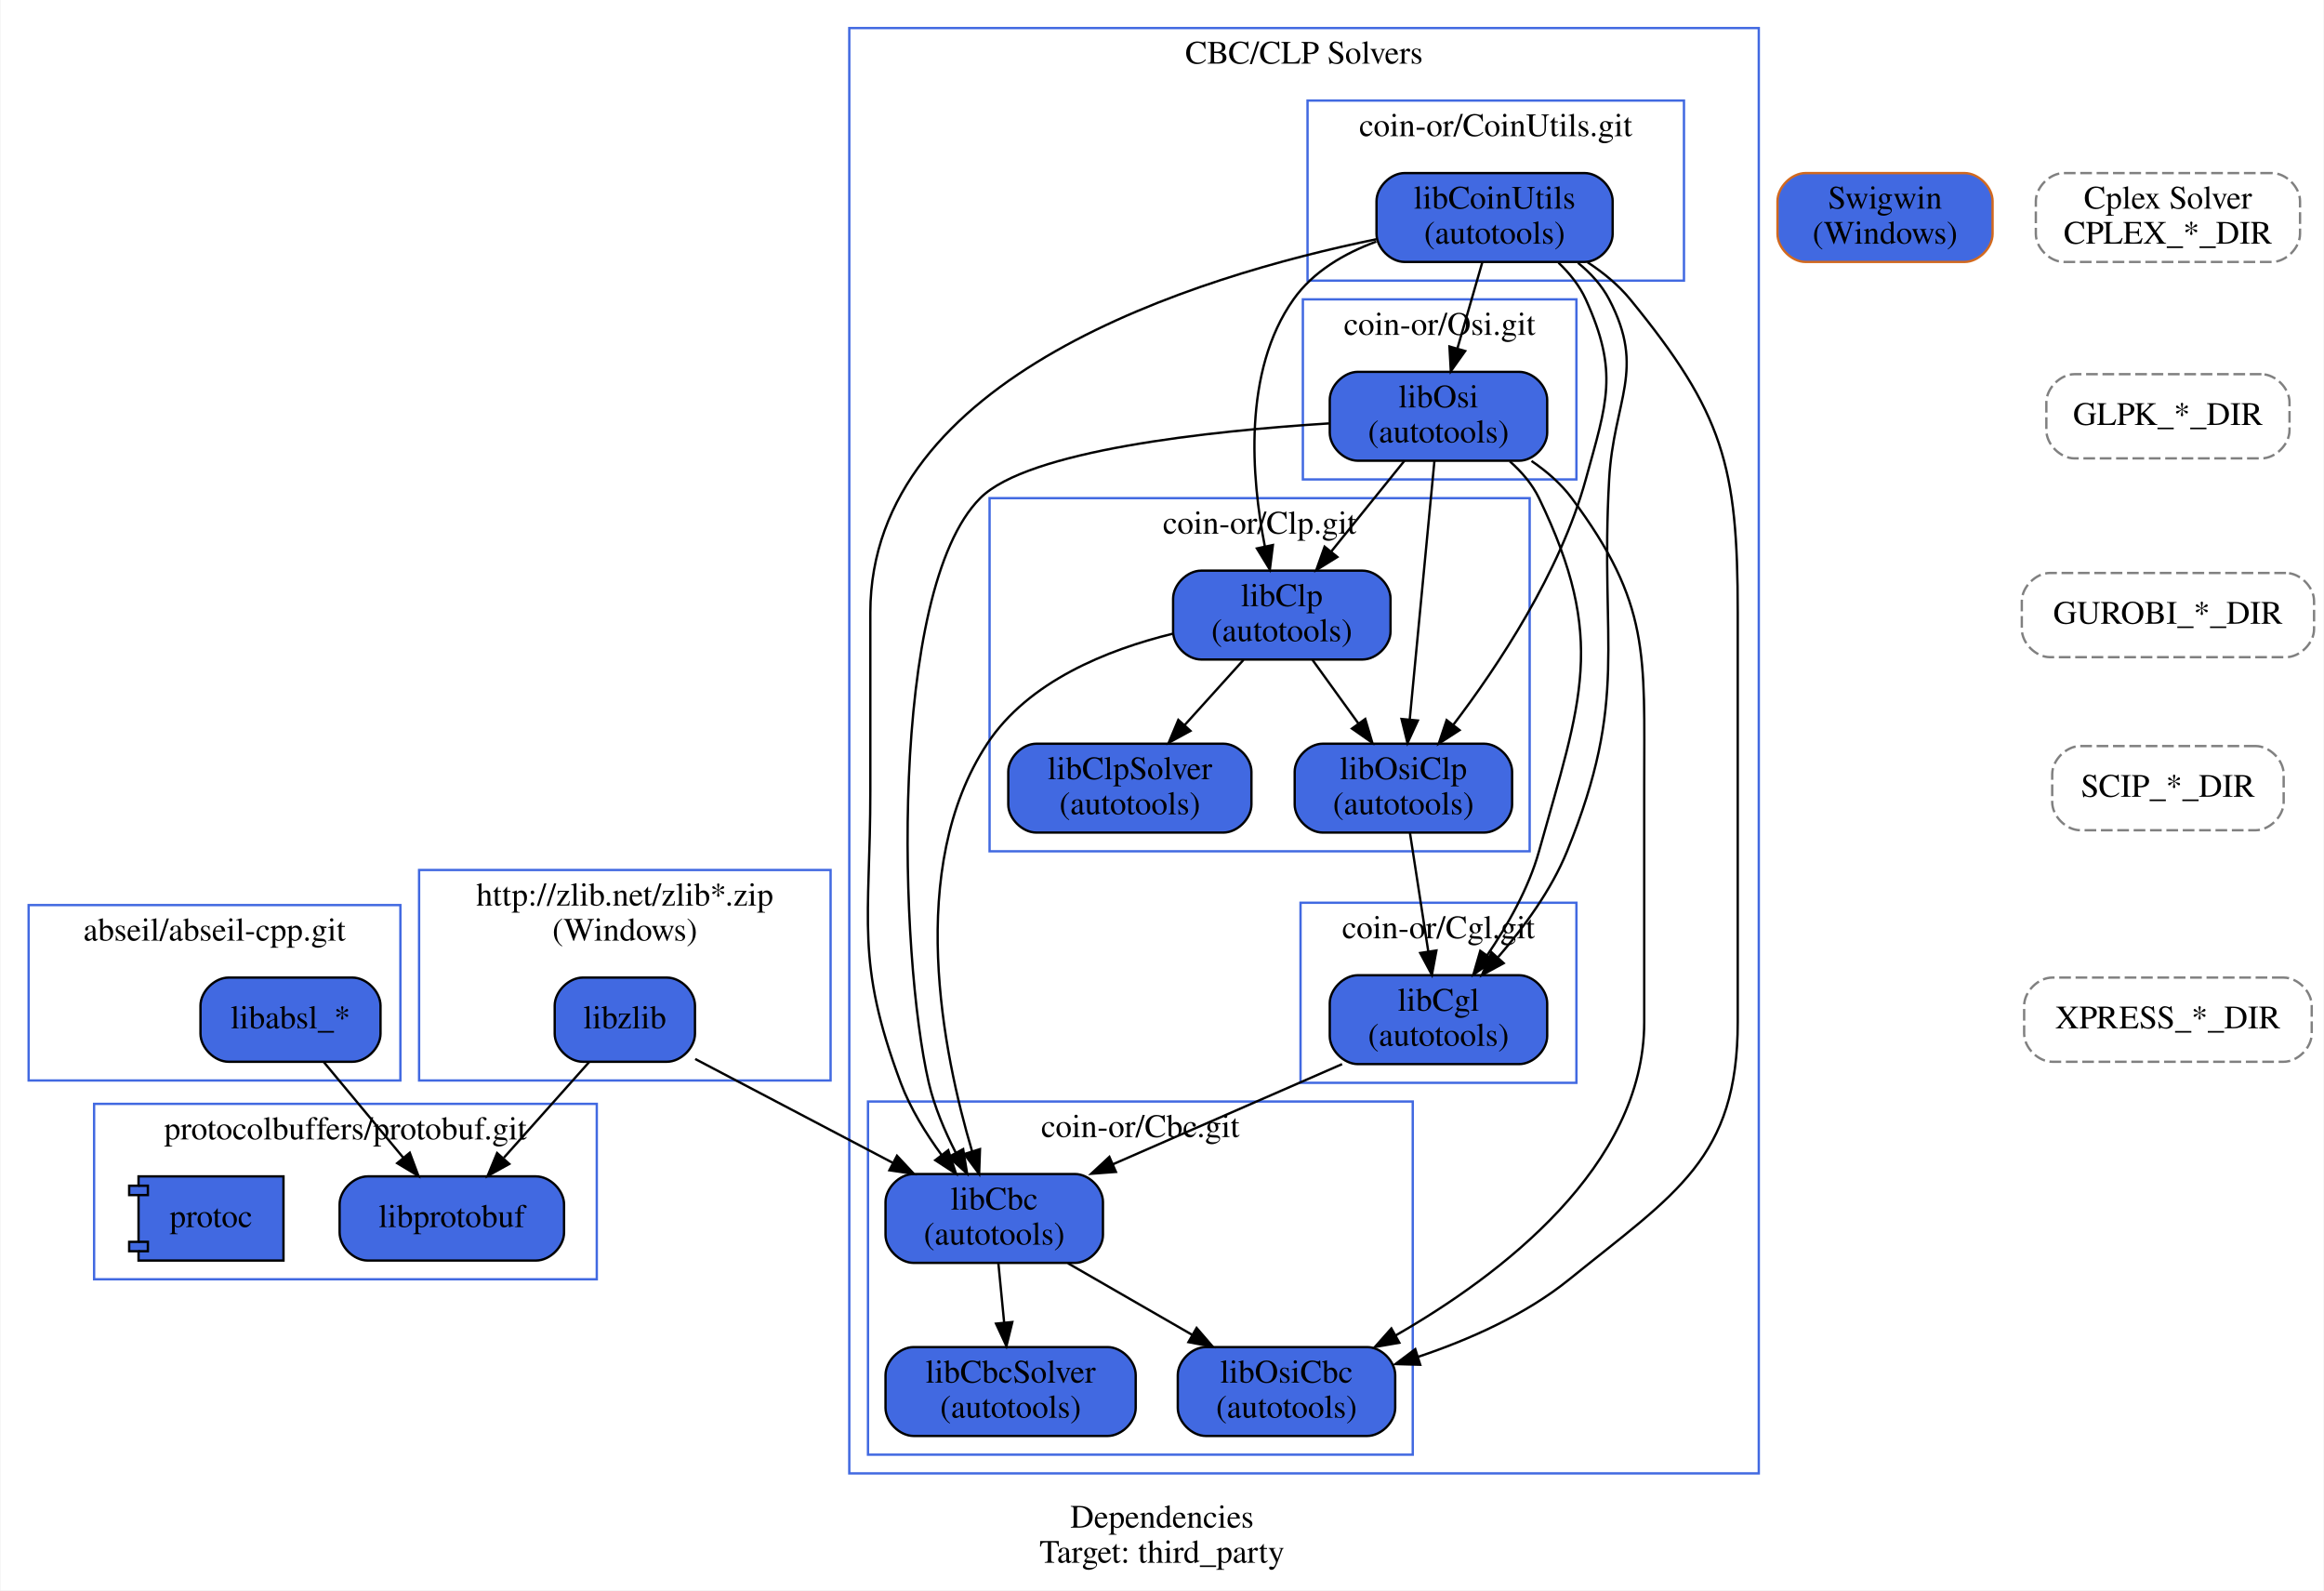
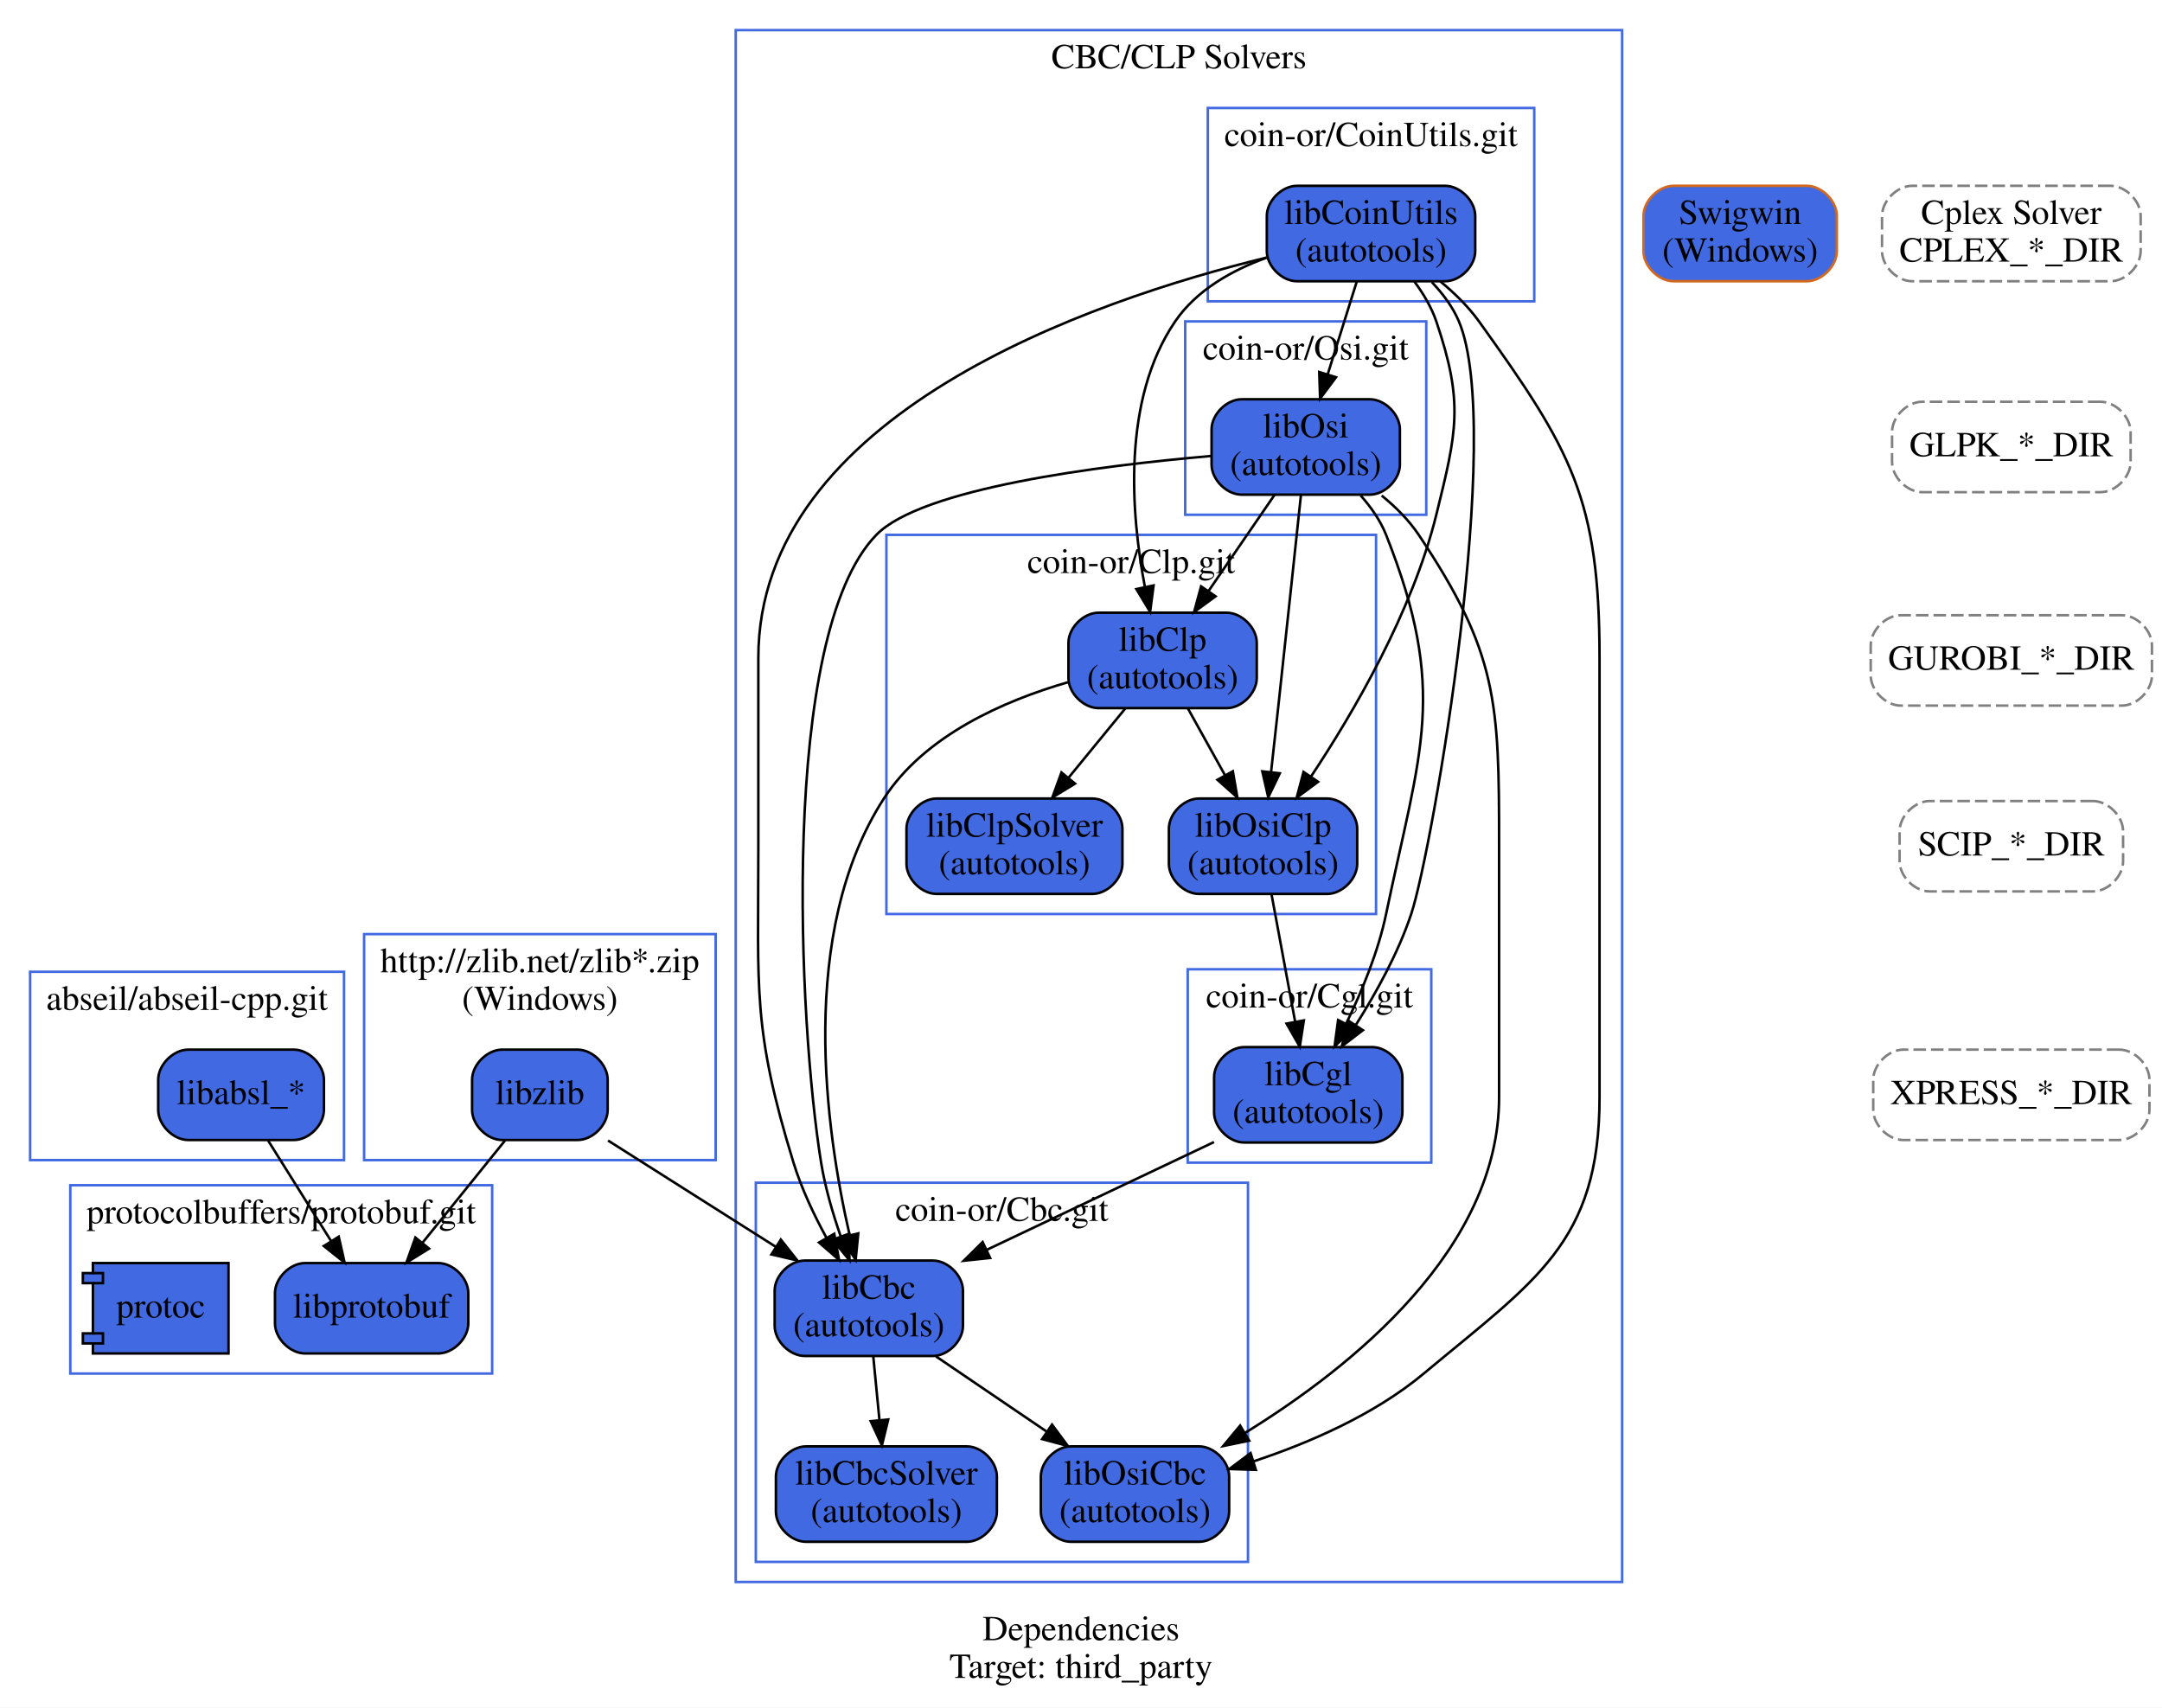
- <svg xmlns="http://www.w3.org/2000/svg" width="994pt" height="680pt" viewBox="0.00 0.00 993.50 680.00">
+ <svg xmlns="http://www.w3.org/2000/svg" width="861pt" height="680pt" viewBox="0.00 0.00 861.00 680.00">
  <g id="graph0" class="graph" transform="scale(1 1) rotate(0) translate(4 676)">
-     <polygon fill="white" stroke="transparent" points="-4,4 -4,-676 989.5,-676 989.5,4 -4,4" />
-     <text text-anchor="middle" x="492.75" y="-22.8" font-family="Times,serif" font-size="14.00">Dependencies</text>
-     <text text-anchor="middle" x="492.75" y="-7.8" font-family="Times,serif" font-size="14.00">Target: third_party</text>
+     <polygon fill="white" stroke="transparent" points="-4,4 -4,-676 857,-676 857,4 -4,4" />
+     <text text-anchor="middle" x="426.5" y="-22.8" font-family="Times,serif" font-size="14.00">Dependencies</text>
+     <text text-anchor="middle" x="426.5" y="-7.8" font-family="Times,serif" font-size="14.00">Target: third_party</text>
    <g id="clust1" class="cluster">
-       <polygon fill="none" stroke="royalblue" points="175,-214 175,-304 351,-304 351,-214 175,-214" />
-       <text text-anchor="middle" x="263" y="-288.8" font-family="Times,serif" font-size="14.00">http://zlib.net/zlib*.zip</text>
-       <text text-anchor="middle" x="263" y="-273.8" font-family="Times,serif" font-size="14.00">(Windows)</text>
+       <polygon fill="none" stroke="royalblue" points="141,-214 141,-304 281,-304 281,-214 141,-214" />
+       <text text-anchor="middle" x="211" y="-288.8" font-family="Times,serif" font-size="14.00">http://zlib.net/zlib*.zip</text>
+       <text text-anchor="middle" x="211" y="-273.8" font-family="Times,serif" font-size="14.00">(Windows)</text>
    </g>
    <g id="clust2" class="cluster">
-       <polygon fill="none" stroke="royalblue" points="8,-214 8,-289 167,-289 167,-214 8,-214" />
-       <text text-anchor="middle" x="87.5" y="-273.8" font-family="Times,serif" font-size="14.00">abseil/abseil-cpp.git</text>
+       <polygon fill="none" stroke="royalblue" points="8,-214 8,-289 133,-289 133,-214 8,-214" />
+       <text text-anchor="middle" x="70.5" y="-273.8" font-family="Times,serif" font-size="14.00">abseil/abseil-cpp.git</text>
    </g>
    <g id="clust3" class="cluster">
-       <polygon fill="none" stroke="royalblue" points="36,-129 36,-204 251,-204 251,-129 36,-129" />
-       <text text-anchor="middle" x="143.5" y="-188.8" font-family="Times,serif" font-size="14.00">protocolbuffers/protobuf.git</text>
+       <polygon fill="none" stroke="royalblue" points="24,-129 24,-204 192,-204 192,-129 24,-129" />
+       <text text-anchor="middle" x="108" y="-188.8" font-family="Times,serif" font-size="14.00">protocolbuffers/protobuf.git</text>
    </g>
    <g id="clust4" class="cluster">
-       <polygon fill="none" stroke="royalblue" points="359,-46 359,-664 748,-664 748,-46 359,-46" />
-       <text text-anchor="middle" x="553.5" y="-648.8" font-family="Times,serif" font-size="14.00">CBC/CLP Solvers</text>
+       <polygon fill="none" stroke="royalblue" points="289,-46 289,-664 642,-664 642,-46 289,-46" />
+       <text text-anchor="middle" x="465.5" y="-648.8" font-family="Times,serif" font-size="14.00">CBC/CLP Solvers</text>
    </g>
    <g id="clust5" class="cluster">
-       <polygon fill="none" stroke="royalblue" points="555,-556 555,-633 716,-633 716,-556 555,-556" />
-       <text text-anchor="middle" x="635.5" y="-617.8" font-family="Times,serif" font-size="14.00">coin-or/CoinUtils.git</text>
+       <polygon fill="none" stroke="royalblue" points="477,-556 477,-633 607,-633 607,-556 477,-556" />
+       <text text-anchor="middle" x="542" y="-617.8" font-family="Times,serif" font-size="14.00">coin-or/CoinUtils.git</text>
    </g>
    <g id="clust6" class="cluster">
-       <polygon fill="none" stroke="royalblue" points="553,-471 553,-548 670,-548 670,-471 553,-471" />
-       <text text-anchor="middle" x="611.5" y="-532.8" font-family="Times,serif" font-size="14.00">coin-or/Osi.git</text>
+       <polygon fill="none" stroke="royalblue" points="468,-471 468,-548 564,-548 564,-471 468,-471" />
+       <text text-anchor="middle" x="516" y="-532.8" font-family="Times,serif" font-size="14.00">coin-or/Osi.git</text>
    </g>
    <g id="clust7" class="cluster">
-       <polygon fill="none" stroke="royalblue" points="419,-312 419,-463 650,-463 650,-312 419,-312" />
-       <text text-anchor="middle" x="534.5" y="-447.8" font-family="Times,serif" font-size="14.00">coin-or/Clp.git</text>
+       <polygon fill="none" stroke="royalblue" points="349,-312 349,-463 544,-463 544,-312 349,-312" />
+       <text text-anchor="middle" x="446.5" y="-447.8" font-family="Times,serif" font-size="14.00">coin-or/Clp.git</text>
    </g>
    <g id="clust8" class="cluster">
-       <polygon fill="none" stroke="royalblue" points="552,-213 552,-290 670,-290 670,-213 552,-213" />
-       <text text-anchor="middle" x="611" y="-274.8" font-family="Times,serif" font-size="14.00">coin-or/Cgl.git</text>
+       <polygon fill="none" stroke="royalblue" points="469,-213 469,-290 566,-290 566,-213 469,-213" />
+       <text text-anchor="middle" x="517.5" y="-274.8" font-family="Times,serif" font-size="14.00">coin-or/Cgl.git</text>
    </g>
    <g id="clust9" class="cluster">
-       <polygon fill="none" stroke="royalblue" points="367,-54 367,-205 600,-205 600,-54 367,-54" />
-       <text text-anchor="middle" x="483.5" y="-189.8" font-family="Times,serif" font-size="14.00">coin-or/Cbc.git</text>
+       <polygon fill="none" stroke="royalblue" points="297,-54 297,-205 493,-205 493,-54 297,-54" />
+       <text text-anchor="middle" x="395" y="-189.8" font-family="Times,serif" font-size="14.00">coin-or/Cbc.git</text>
    </g>
    <g id="node1" class="node">
-       <path fill="royalblue" stroke="black" d="M281,-258C281,-258 245,-258 245,-258 239,-258 233,-252 233,-246 233,-246 233,-234 233,-234 233,-228 239,-222 245,-222 245,-222 281,-222 281,-222 287,-222 293,-228 293,-234 293,-234 293,-246 293,-246 293,-252 287,-258 281,-258" />
-       <text text-anchor="middle" x="263" y="-236.3" font-family="Times,serif" font-size="14.00">libzlib</text>
+       <path fill="royalblue" stroke="black" d="M226,-258C226,-258 196,-258 196,-258 190,-258 184,-252 184,-246 184,-246 184,-234 184,-234 184,-228 190,-222 196,-222 196,-222 226,-222 226,-222 232,-222 238,-228 238,-234 238,-234 238,-246 238,-246 238,-252 232,-258 226,-258" />
+       <text text-anchor="middle" x="211" y="-236.3" font-family="Times,serif" font-size="14.00">libzlib</text>
    </g>
    <g id="node3" class="node">
-       <path fill="royalblue" stroke="black" d="M225,-173C225,-173 153,-173 153,-173 147,-173 141,-167 141,-161 141,-161 141,-149 141,-149 141,-143 147,-137 153,-137 153,-137 225,-137 225,-137 231,-137 237,-143 237,-149 237,-149 237,-161 237,-161 237,-167 231,-173 225,-173" />
-       <text text-anchor="middle" x="189" y="-151.3" font-family="Times,serif" font-size="14.00">libprotobuf</text>
+       <path fill="royalblue" stroke="black" d="M170.5,-173C170.5,-173 117.5,-173 117.5,-173 111.5,-173 105.5,-167 105.5,-161 105.5,-161 105.5,-149 105.5,-149 105.5,-143 111.5,-137 117.5,-137 117.5,-137 170.5,-137 170.5,-137 176.5,-137 182.5,-143 182.5,-149 182.5,-149 182.5,-161 182.5,-161 182.5,-167 176.5,-173 170.5,-173" />
+       <text text-anchor="middle" x="144" y="-151.3" font-family="Times,serif" font-size="14.00">libprotobuf</text>
    </g>
    <g id="edge19" class="edge">
-       <path fill="none" stroke="black" d="M247.67,-221.8C237.15,-210.01 223.03,-194.16 211.27,-180.98" />
-       <polygon fill="black" stroke="black" points="213.58,-178.31 204.31,-173.18 208.36,-182.97 213.58,-178.31" />
+       <path fill="none" stroke="black" d="M197.12,-221.8C187.6,-210.01 174.81,-194.16 164.17,-180.98" />
+       <polygon fill="black" stroke="black" points="166.87,-178.76 157.86,-173.18 161.42,-183.16 166.87,-178.76" />
    </g>
    <g id="node11" class="node">
-       <path fill="royalblue" stroke="black" d="M455.5,-174C455.5,-174 386.5,-174 386.5,-174 380.5,-174 374.5,-168 374.5,-162 374.5,-162 374.5,-148 374.5,-148 374.5,-142 380.5,-136 386.5,-136 386.5,-136 455.5,-136 455.5,-136 461.5,-136 467.5,-142 467.5,-148 467.5,-148 467.5,-162 467.5,-162 467.5,-168 461.5,-174 455.5,-174" />
-       <text text-anchor="middle" x="421" y="-158.8" font-family="Times,serif" font-size="14.00">libCbc</text>
-       <text text-anchor="middle" x="421" y="-143.8" font-family="Times,serif" font-size="14.00">(autotools)</text>
+       <path fill="royalblue" stroke="black" d="M367.5,-174C367.5,-174 316.5,-174 316.5,-174 310.5,-174 304.5,-168 304.5,-162 304.5,-162 304.5,-148 304.5,-148 304.5,-142 310.5,-136 316.5,-136 316.5,-136 367.5,-136 367.5,-136 373.5,-136 379.5,-142 379.5,-148 379.5,-148 379.5,-162 379.5,-162 379.5,-168 373.5,-174 367.5,-174" />
+       <text text-anchor="middle" x="342" y="-158.8" font-family="Times,serif" font-size="14.00">libCbc</text>
+       <text text-anchor="middle" x="342" y="-143.8" font-family="Times,serif" font-size="14.00">(autotools)</text>
    </g>
    <g id="edge20" class="edge">
-       <path fill="none" stroke="black" d="M293.09,-223.19C316.96,-210.65 350.65,-192.96 377.46,-178.87" />
-       <polygon fill="black" stroke="black" points="379.4,-181.81 386.63,-174.06 376.15,-175.61 379.4,-181.81" />
+       <path fill="none" stroke="black" d="M238.14,-221.8C257.51,-209.53 283.78,-192.89 305.05,-179.41" />
+       <polygon fill="black" stroke="black" points="306.96,-182.35 313.53,-174.04 303.21,-176.43 306.96,-182.35" />
    </g>
    <g id="node2" class="node">
-       <path fill="royalblue" stroke="black" d="M146.5,-258C146.5,-258 93.5,-258 93.5,-258 87.5,-258 81.5,-252 81.5,-246 81.5,-246 81.5,-234 81.5,-234 81.5,-228 87.5,-222 93.5,-222 93.5,-222 146.5,-222 146.5,-222 152.5,-222 158.5,-228 158.5,-234 158.5,-234 158.5,-246 158.5,-246 158.5,-252 152.5,-258 146.5,-258" />
-       <text text-anchor="middle" x="120" y="-236.3" font-family="Times,serif" font-size="14.00">libabsl_*</text>
+       <path fill="royalblue" stroke="black" d="M113,-258C113,-258 71,-258 71,-258 65,-258 59,-252 59,-246 59,-246 59,-234 59,-234 59,-228 65,-222 71,-222 71,-222 113,-222 113,-222 119,-222 125,-228 125,-234 125,-234 125,-246 125,-246 125,-252 119,-258 113,-258" />
+       <text text-anchor="middle" x="92" y="-236.3" font-family="Times,serif" font-size="14.00">libabsl_*</text>
    </g>
    <g id="edge21" class="edge">
-       <path fill="none" stroke="black" d="M134.3,-221.8C144.1,-210.01 157.27,-194.16 168.23,-180.98" />
-       <polygon fill="black" stroke="black" points="171.02,-183.1 174.72,-173.18 165.64,-178.63 171.02,-183.1" />
+       <path fill="none" stroke="black" d="M102.77,-221.8C110.03,-210.23 119.72,-194.76 127.88,-181.73" />
+       <polygon fill="black" stroke="black" points="130.9,-183.51 133.24,-173.18 124.96,-179.79 130.9,-183.51" />
    </g>
    <g id="node4" class="node">
-       <polygon fill="royalblue" stroke="black" points="117,-173 55,-173 55,-169 51,-169 51,-165 55,-165 55,-145 51,-145 51,-141 55,-141 55,-137 117,-137 117,-173" />
-       <polyline fill="none" stroke="black" points="55,-169 59,-169 59,-165 55,-165 " />
-       <polyline fill="none" stroke="black" points="55,-145 59,-145 59,-141 55,-141 " />
-       <text text-anchor="middle" x="86" y="-151.3" font-family="Times,serif" font-size="14.00">protoc</text>
+       <polygon fill="royalblue" stroke="black" points="87,-173 33,-173 33,-169 29,-169 29,-165 33,-165 33,-145 29,-145 29,-141 33,-141 33,-137 87,-137 87,-173" />
+       <polyline fill="none" stroke="black" points="33,-169 37,-169 37,-165 33,-165 " />
+       <polyline fill="none" stroke="black" points="33,-145 37,-145 37,-141 33,-141 " />
+       <text text-anchor="middle" x="60" y="-151.3" font-family="Times,serif" font-size="14.00">protoc</text>
    </g>
    <g id="node5" class="node">
-       <path fill="royalblue" stroke="black" d="M673.5,-602C673.5,-602 596.5,-602 596.5,-602 590.5,-602 584.5,-596 584.5,-590 584.5,-590 584.5,-576 584.5,-576 584.5,-570 590.5,-564 596.5,-564 596.5,-564 673.5,-564 673.5,-564 679.5,-564 685.5,-570 685.5,-576 685.5,-576 685.5,-590 685.5,-590 685.5,-596 679.5,-602 673.5,-602" />
-       <text text-anchor="middle" x="635" y="-586.8" font-family="Times,serif" font-size="14.00">libCoinUtils</text>
-       <text text-anchor="middle" x="635" y="-571.8" font-family="Times,serif" font-size="14.00">(autotools)</text>
+       <path fill="royalblue" stroke="black" d="M571.5,-602C571.5,-602 512.5,-602 512.5,-602 506.5,-602 500.5,-596 500.5,-590 500.5,-590 500.5,-576 500.5,-576 500.5,-570 506.5,-564 512.5,-564 512.5,-564 571.5,-564 571.5,-564 577.5,-564 583.5,-570 583.5,-576 583.5,-576 583.5,-590 583.5,-590 583.5,-596 577.5,-602 571.5,-602" />
+       <text text-anchor="middle" x="542" y="-586.8" font-family="Times,serif" font-size="14.00">libCoinUtils</text>
+       <text text-anchor="middle" x="542" y="-571.8" font-family="Times,serif" font-size="14.00">(autotools)</text>
    </g>
    <g id="node6" class="node">
-       <path fill="royalblue" stroke="black" d="M645.5,-517C645.5,-517 576.5,-517 576.5,-517 570.5,-517 564.5,-511 564.5,-505 564.5,-505 564.5,-491 564.5,-491 564.5,-485 570.5,-479 576.5,-479 576.5,-479 645.5,-479 645.5,-479 651.5,-479 657.5,-485 657.5,-491 657.5,-491 657.5,-505 657.5,-505 657.5,-511 651.5,-517 645.5,-517" />
-       <text text-anchor="middle" x="611" y="-501.8" font-family="Times,serif" font-size="14.00">libOsi</text>
-       <text text-anchor="middle" x="611" y="-486.8" font-family="Times,serif" font-size="14.00">(autotools)</text>
+       <path fill="royalblue" stroke="black" d="M541.5,-517C541.5,-517 490.5,-517 490.5,-517 484.5,-517 478.5,-511 478.5,-505 478.5,-505 478.5,-491 478.5,-491 478.5,-485 484.5,-479 490.5,-479 490.5,-479 541.5,-479 541.5,-479 547.5,-479 553.5,-485 553.5,-491 553.5,-491 553.5,-505 553.5,-505 553.5,-511 547.5,-517 541.5,-517" />
+       <text text-anchor="middle" x="516" y="-501.8" font-family="Times,serif" font-size="14.00">libOsi</text>
+       <text text-anchor="middle" x="516" y="-486.8" font-family="Times,serif" font-size="14.00">(autotools)</text>
    </g>
    <g id="edge1" class="edge">
-       <path fill="none" stroke="black" d="M629.79,-563.99C626.67,-553.19 622.63,-539.22 619.1,-527" />
-       <polygon fill="black" stroke="black" points="622.42,-525.9 616.28,-517.26 615.7,-527.84 622.42,-525.9" />
+       <path fill="none" stroke="black" d="M536.36,-563.99C532.97,-553.19 528.6,-539.22 524.77,-527" />
+       <polygon fill="black" stroke="black" points="528.05,-525.76 521.72,-517.26 521.37,-527.85 528.05,-525.76" />
    </g>
    <g id="node7" class="node">
-       <path fill="royalblue" stroke="black" d="M578.5,-432C578.5,-432 509.5,-432 509.5,-432 503.5,-432 497.5,-426 497.5,-420 497.5,-420 497.5,-406 497.5,-406 497.5,-400 503.5,-394 509.5,-394 509.5,-394 578.5,-394 578.5,-394 584.5,-394 590.5,-400 590.5,-406 590.5,-406 590.5,-420 590.5,-420 590.5,-426 584.5,-432 578.5,-432" />
-       <text text-anchor="middle" x="544" y="-416.8" font-family="Times,serif" font-size="14.00">libClp</text>
-       <text text-anchor="middle" x="544" y="-401.8" font-family="Times,serif" font-size="14.00">(autotools)</text>
+       <path fill="royalblue" stroke="black" d="M484.5,-432C484.5,-432 433.5,-432 433.5,-432 427.5,-432 421.5,-426 421.5,-420 421.5,-420 421.5,-406 421.5,-406 421.5,-400 427.5,-394 433.5,-394 433.5,-394 484.5,-394 484.5,-394 490.5,-394 496.5,-400 496.5,-406 496.5,-406 496.5,-420 496.5,-420 496.5,-426 490.5,-432 484.5,-432" />
+       <text text-anchor="middle" x="459" y="-416.8" font-family="Times,serif" font-size="14.00">libClp</text>
+       <text text-anchor="middle" x="459" y="-401.8" font-family="Times,serif" font-size="14.00">(autotools)</text>
    </g>
    <g id="edge2" class="edge">
-       <path fill="none" stroke="black" d="M584.39,-572.7C570.75,-567.67 557.44,-559.93 549,-548 527.2,-517.2 531,-471.68 536.73,-442.43" />
-       <polygon fill="black" stroke="black" points="540.19,-442.96 538.88,-432.45 533.35,-441.49 540.19,-442.96" />
+       <path fill="none" stroke="black" d="M500.5,-573.41C486.6,-568.37 472.49,-560.45 464,-548 442.74,-516.82 446.4,-471.41 451.94,-442.28" />
+       <polygon fill="black" stroke="black" points="455.4,-442.85 454.03,-432.34 448.55,-441.41 455.4,-442.85" />
    </g>
    <g id="node8" class="node">
-       <path fill="royalblue" stroke="black" d="M630.5,-358C630.5,-358 561.5,-358 561.5,-358 555.5,-358 549.5,-352 549.5,-346 549.5,-346 549.5,-332 549.5,-332 549.5,-326 555.5,-320 561.5,-320 561.5,-320 630.5,-320 630.5,-320 636.5,-320 642.5,-326 642.5,-332 642.5,-332 642.5,-346 642.5,-346 642.5,-352 636.5,-358 630.5,-358" />
-       <text text-anchor="middle" x="596" y="-342.8" font-family="Times,serif" font-size="14.00">libOsiClp</text>
-       <text text-anchor="middle" x="596" y="-327.8" font-family="Times,serif" font-size="14.00">(autotools)</text>
+       <path fill="royalblue" stroke="black" d="M524.5,-358C524.5,-358 473.5,-358 473.5,-358 467.5,-358 461.5,-352 461.5,-346 461.5,-346 461.5,-332 461.5,-332 461.5,-326 467.5,-320 473.5,-320 473.5,-320 524.5,-320 524.5,-320 530.5,-320 536.5,-326 536.5,-332 536.5,-332 536.5,-346 536.5,-346 536.5,-352 530.5,-358 524.5,-358" />
+       <text text-anchor="middle" x="499" y="-342.8" font-family="Times,serif" font-size="14.00">libOsiClp</text>
+       <text text-anchor="middle" x="499" y="-327.8" font-family="Times,serif" font-size="14.00">(autotools)</text>
    </g>
    <g id="edge4" class="edge">
-       <path fill="none" stroke="black" d="M662.33,-563.68C667.07,-559.15 671.32,-553.89 674,-548 688.17,-516.85 683.08,-504 674,-471 663.02,-431.1 636.37,-391.08 617.27,-365.97" />
-       <polygon fill="black" stroke="black" points="620.02,-363.8 611.12,-358.04 614.49,-368.09 620.02,-363.8" />
+       <path fill="none" stroke="black" d="M559.27,-563.87C562.84,-559.06 566.09,-553.63 568,-548 578.97,-515.58 576.21,-504.22 568,-471 558.4,-432.16 534.96,-392.12 518.07,-366.7" />
+       <polygon fill="black" stroke="black" points="520.91,-364.66 512.4,-358.35 515.12,-368.59 520.91,-364.66" />
    </g>
    <g id="node10" class="node">
-       <path fill="royalblue" stroke="black" d="M645.5,-259C645.5,-259 576.5,-259 576.5,-259 570.5,-259 564.5,-253 564.5,-247 564.5,-247 564.5,-233 564.5,-233 564.5,-227 570.5,-221 576.5,-221 576.5,-221 645.5,-221 645.5,-221 651.5,-221 657.5,-227 657.5,-233 657.5,-233 657.5,-247 657.5,-247 657.5,-253 651.5,-259 645.5,-259" />
-       <text text-anchor="middle" x="611" y="-243.8" font-family="Times,serif" font-size="14.00">libCgl</text>
-       <text text-anchor="middle" x="611" y="-228.8" font-family="Times,serif" font-size="14.00">(autotools)</text>
+       <path fill="royalblue" stroke="black" d="M542.5,-259C542.5,-259 491.5,-259 491.5,-259 485.5,-259 479.5,-253 479.5,-247 479.5,-247 479.5,-233 479.5,-233 479.5,-227 485.5,-221 491.5,-221 491.5,-221 542.5,-221 542.5,-221 548.5,-221 554.5,-227 554.5,-233 554.5,-233 554.5,-247 554.5,-247 554.5,-253 548.5,-259 542.5,-259" />
+       <text text-anchor="middle" x="517" y="-243.8" font-family="Times,serif" font-size="14.00">libCgl</text>
+       <text text-anchor="middle" x="517" y="-228.8" font-family="Times,serif" font-size="14.00">(autotools)</text>
    </g>
    <g id="edge8" class="edge">
-       <path fill="none" stroke="black" d="M670.67,-563.62C676.04,-559.25 680.83,-554.05 684,-548 699.87,-517.68 685.93,-505.17 684,-471 679.99,-399.99 692.77,-377.89 666,-312 659.26,-295.41 647.5,-279.42 636.58,-266.82" />
-       <polygon fill="black" stroke="black" points="638.88,-264.15 629.58,-259.07 633.68,-268.84 638.88,-264.15" />
+       <path fill="none" stroke="black" d="M566.22,-563.64C570.6,-559.05 574.56,-553.77 577,-548 595.25,-504.82 566.57,-337.74 558,-312 552.86,-296.57 544.14,-280.77 536.06,-268" />
+       <polygon fill="black" stroke="black" points="538.76,-265.73 530.35,-259.29 532.91,-269.57 538.76,-265.73" />
    </g>
    <g id="edge11" class="edge">
-       <path fill="none" stroke="black" d="M584.47,-573.72C507.06,-557.82 368,-515.18 368,-414 368,-414 368,-414 368,-338 368,-282.14 361.44,-265.32 381,-213 385.08,-202.08 391.77,-191.29 398.52,-182.09" />
-       <polygon fill="black" stroke="black" points="401.32,-184.19 404.66,-174.13 395.78,-179.91 401.32,-184.19" />
+       <path fill="none" stroke="black" d="M500.33,-573.41C430.64,-556.33 298,-511.08 298,-414 298,-414 298,-414 298,-338 298,-282.1 295.59,-266.44 312,-213 315.15,-202.74 320.16,-192.16 325.19,-182.94" />
+       <polygon fill="black" stroke="black" points="328.23,-184.66 330.15,-174.24 322.16,-181.19 328.23,-184.66" />
    </g>
    <g id="node12" class="node">
-       <path fill="royalblue" stroke="black" d="M580.5,-100C580.5,-100 511.5,-100 511.5,-100 505.5,-100 499.5,-94 499.5,-88 499.5,-88 499.5,-74 499.5,-74 499.5,-68 505.5,-62 511.5,-62 511.5,-62 580.5,-62 580.5,-62 586.5,-62 592.5,-68 592.5,-74 592.5,-74 592.5,-88 592.5,-88 592.5,-94 586.5,-100 580.5,-100" />
-       <text text-anchor="middle" x="546" y="-84.8" font-family="Times,serif" font-size="14.00">libOsiCbc</text>
-       <text text-anchor="middle" x="546" y="-69.8" font-family="Times,serif" font-size="14.00">(autotools)</text>
+       <path fill="royalblue" stroke="black" d="M473.5,-100C473.5,-100 422.5,-100 422.5,-100 416.5,-100 410.5,-94 410.5,-88 410.5,-88 410.5,-74 410.5,-74 410.5,-68 416.5,-62 422.5,-62 422.5,-62 473.5,-62 473.5,-62 479.5,-62 485.5,-68 485.5,-74 485.5,-74 485.5,-88 485.5,-88 485.5,-94 479.5,-100 473.5,-100" />
+       <text text-anchor="middle" x="448" y="-84.8" font-family="Times,serif" font-size="14.00">libOsiCbc</text>
+       <text text-anchor="middle" x="448" y="-69.8" font-family="Times,serif" font-size="14.00">(autotools)</text>
    </g>
    <g id="edge15" class="edge">
-       <path fill="none" stroke="black" d="M674.77,-563.86C681.53,-559.42 687.97,-554.14 693,-548 732.87,-499.26 739,-476.97 739,-414 739,-414 739,-414 739,-239 739,-180.57 712.4,-165.78 667,-129 648.32,-113.87 624.2,-103.19 602.42,-95.87" />
-       <polygon fill="black" stroke="black" points="603.19,-92.45 592.6,-92.75 601.07,-99.12 603.19,-92.45" />
+       <path fill="none" stroke="black" d="M569.62,-563.92C575.28,-559.26 580.78,-553.87 585,-548 621.9,-496.62 633,-477.26 633,-414 633,-414 633,-414 633,-239 633,-181.05 607.47,-166.15 563,-129 543.46,-112.68 517.5,-101.41 495.18,-94.02" />
+       <polygon fill="black" stroke="black" points="496.13,-90.65 485.55,-90.98 494.03,-97.32 496.13,-90.65" />
    </g>
    <g id="edge3" class="edge">
-       <path fill="none" stroke="black" d="M596.46,-478.99C587.31,-467.65 575.33,-452.82 565.14,-440.18" />
-       <polygon fill="black" stroke="black" points="567.75,-437.84 558.74,-432.26 562.3,-442.24 567.75,-437.84" />
+       <path fill="none" stroke="black" d="M503.63,-478.99C495.92,-467.76 485.85,-453.1 477.23,-440.55" />
+       <polygon fill="black" stroke="black" points="480.09,-438.52 471.54,-432.26 474.32,-442.49 480.09,-438.52" />
    </g>
    <g id="edge5" class="edge">
-       <path fill="none" stroke="black" d="M609.28,-478.99C606.69,-451.93 601.78,-400.52 598.71,-368.38" />
-       <polygon fill="black" stroke="black" points="602.18,-367.91 597.75,-358.28 595.21,-368.57 602.18,-367.91" />
+       <path fill="none" stroke="black" d="M514.08,-478.76C511.9,-458.18 508.23,-423.68 505,-394 504.1,-385.78 503.12,-376.87 502.21,-368.69" />
+       <polygon fill="black" stroke="black" points="505.66,-368.04 501.07,-358.49 498.7,-368.82 505.66,-368.04" />
    </g>
    <g id="edge9" class="edge">
-       <path fill="none" stroke="black" d="M641.52,-478.73C646.57,-474.26 651.1,-469 654,-463 683.24,-402.6 672.05,-376.64 654,-312 649.56,-296.1 640.48,-280.21 631.81,-267.51" />
-       <polygon fill="black" stroke="black" points="634.58,-265.37 625.93,-259.26 628.88,-269.44 634.58,-265.37" />
+       <path fill="none" stroke="black" d="M537.85,-478.7C541.99,-474.05 545.73,-468.73 548,-463 572.74,-400.62 561.72,-377.69 548,-312 544.87,-297 538.38,-281.28 532.15,-268.46" />
+       <polygon fill="black" stroke="black" points="535.14,-266.62 527.49,-259.28 528.89,-269.78 535.14,-266.62" />
    </g>
    <g id="edge12" class="edge">
-       <path fill="none" stroke="black" d="M564.25,-494.96C513.04,-491.71 435.43,-483.47 415,-463 375.6,-423.53 380.38,-267.32 393,-213 395.37,-202.8 399.84,-192.32 404.52,-183.17" />
-       <polygon fill="black" stroke="black" points="407.7,-184.65 409.4,-174.19 401.55,-181.31 407.7,-184.65" />
+       <path fill="none" stroke="black" d="M478.33,-494.41C433.7,-490.53 363.11,-481.59 345,-463 306.09,-423.05 314.07,-268.05 323,-213 324.6,-203.17 327.64,-192.74 330.84,-183.53" />
+       <polygon fill="black" stroke="black" points="334.14,-184.7 334.3,-174.1 327.57,-182.28 334.14,-184.7" />
    </g>
    <g id="edge16" class="edge">
-       <path fill="none" stroke="black" d="M650.79,-478.89C657.29,-474.47 663.39,-469.19 668,-463 701.66,-417.78 699,-396.38 699,-340 699,-340 699,-340 699,-239 699,-177.27 637.59,-130.74 592.58,-104.93" />
-       <polygon fill="black" stroke="black" points="594.26,-101.86 583.82,-100.05 590.85,-107.97 594.26,-101.86" />
+       <path fill="none" stroke="black" d="M546.25,-478.64C551.81,-474.12 557.08,-468.86 561,-463 592.39,-416.04 593,-396.49 593,-340 593,-340 593,-340 593,-239 593,-178.73 534.61,-131.73 491.94,-105.43" />
+       <polygon fill="black" stroke="black" points="493.48,-102.27 483.1,-100.13 489.88,-108.27 493.48,-102.27" />
    </g>
    <g id="edge6" class="edge">
-       <path fill="none" stroke="black" d="M557.12,-393.83C563.05,-385.62 570.17,-375.76 576.69,-366.73" />
-       <polygon fill="black" stroke="black" points="579.68,-368.57 582.7,-358.41 574.01,-364.47 579.68,-368.57" />
+       <path fill="none" stroke="black" d="M469.09,-393.83C473.56,-385.79 478.91,-376.17 483.84,-367.29" />
+       <polygon fill="black" stroke="black" points="486.97,-368.85 488.77,-358.41 480.85,-365.46 486.97,-368.85" />
    </g>
    <g id="node9" class="node">
-       <path fill="royalblue" stroke="black" d="M519,-358C519,-358 439,-358 439,-358 433,-358 427,-352 427,-346 427,-346 427,-332 427,-332 427,-326 433,-320 439,-320 439,-320 519,-320 519,-320 525,-320 531,-326 531,-332 531,-332 531,-346 531,-346 531,-352 525,-358 519,-358" />
-       <text text-anchor="middle" x="479" y="-342.8" font-family="Times,serif" font-size="14.00">libClpSolver</text>
-       <text text-anchor="middle" x="479" y="-327.8" font-family="Times,serif" font-size="14.00">(autotools)</text>
+       <path fill="royalblue" stroke="black" d="M431,-358C431,-358 369,-358 369,-358 363,-358 357,-352 357,-346 357,-346 357,-332 357,-332 357,-326 363,-320 369,-320 369,-320 431,-320 431,-320 437,-320 443,-326 443,-332 443,-332 443,-346 443,-346 443,-352 437,-358 431,-358" />
+       <text text-anchor="middle" x="400" y="-342.8" font-family="Times,serif" font-size="14.00">libClpSolver</text>
+       <text text-anchor="middle" x="400" y="-327.8" font-family="Times,serif" font-size="14.00">(autotools)</text>
    </g>
    <g id="edge7" class="edge">
-       <path fill="none" stroke="black" d="M527.6,-393.83C519.96,-385.37 510.73,-375.15 502.38,-365.9" />
-       <polygon fill="black" stroke="black" points="504.92,-363.49 495.62,-358.41 499.73,-368.18 504.92,-363.49" />
+       <path fill="none" stroke="black" d="M444.11,-393.83C437.25,-385.45 428.97,-375.35 421.45,-366.17" />
+       <polygon fill="black" stroke="black" points="424.13,-363.93 415.09,-358.41 418.72,-368.37 424.13,-363.93" />
    </g>
    <g id="edge13" class="edge">
-       <path fill="none" stroke="black" d="M497.39,-405.04C469.26,-398.17 435.56,-384.62 418,-358 382.94,-304.82 399.13,-225.44 411.5,-183.79" />
-       <polygon fill="black" stroke="black" points="414.9,-184.64 414.53,-174.05 408.22,-182.56 414.9,-184.64" />
+       <path fill="none" stroke="black" d="M421.31,-404.31C395.96,-396.98 364.29,-383.2 348,-358 313.5,-304.62 324.82,-225.64 334.39,-184.02" />
+       <polygon fill="black" stroke="black" points="337.8,-184.82 336.76,-174.28 330.99,-183.17 337.8,-184.82" />
    </g>
    <g id="edge10" class="edge">
-       <path fill="none" stroke="black" d="M598.82,-319.76C601.02,-305.53 604.12,-285.52 606.63,-269.23" />
-       <polygon fill="black" stroke="black" points="610.12,-269.58 608.19,-259.16 603.2,-268.51 610.12,-269.58" />
+       <path fill="none" stroke="black" d="M502.39,-319.76C505.03,-305.53 508.74,-285.52 511.76,-269.23" />
+       <polygon fill="black" stroke="black" points="515.25,-269.63 513.63,-259.16 508.36,-268.36 515.25,-269.63" />
    </g>
    <g id="edge14" class="edge">
-       <path fill="none" stroke="black" d="M569.77,-220.99C540.99,-208.42 502.39,-191.55 471.72,-178.16" />
-       <polygon fill="black" stroke="black" points="473.04,-174.91 462.47,-174.12 470.24,-181.33 473.04,-174.91" />
+       <path fill="none" stroke="black" d="M479.46,-221.19C453.02,-208.66 417.43,-191.78 389.09,-178.33" />
+       <polygon fill="black" stroke="black" points="390.32,-175.04 379.78,-173.92 387.32,-181.37 390.32,-175.04" />
    </g>
    <g id="edge17" class="edge">
-       <path fill="none" stroke="black" d="M452.54,-135.83C468.68,-126.54 488.5,-115.12 505.73,-105.2" />
-       <polygon fill="black" stroke="black" points="507.55,-108.19 514.47,-100.16 504.06,-102.12 507.55,-108.19" />
+       <path fill="none" stroke="black" d="M368.75,-135.83C382.06,-126.79 398.32,-115.75 412.64,-106.02" />
+       <polygon fill="black" stroke="black" points="414.95,-108.68 421.26,-100.16 411.02,-102.89 414.95,-108.68" />
    </g>
    <g id="node13" class="node">
-       <path fill="royalblue" stroke="black" d="M469.5,-100C469.5,-100 386.5,-100 386.5,-100 380.5,-100 374.5,-94 374.5,-88 374.5,-88 374.5,-74 374.5,-74 374.5,-68 380.5,-62 386.5,-62 386.5,-62 469.5,-62 469.5,-62 475.5,-62 481.5,-68 481.5,-74 481.5,-74 481.5,-88 481.5,-88 481.5,-94 475.5,-100 469.5,-100" />
-       <text text-anchor="middle" x="428" y="-84.8" font-family="Times,serif" font-size="14.00">libCbcSolver</text>
-       <text text-anchor="middle" x="428" y="-69.8" font-family="Times,serif" font-size="14.00">(autotools)</text>
+       <path fill="royalblue" stroke="black" d="M381,-100C381,-100 317,-100 317,-100 311,-100 305,-94 305,-88 305,-88 305,-74 305,-74 305,-68 311,-62 317,-62 317,-62 381,-62 381,-62 387,-62 393,-68 393,-74 393,-74 393,-88 393,-88 393,-94 387,-100 381,-100" />
+       <text text-anchor="middle" x="349" y="-84.8" font-family="Times,serif" font-size="14.00">libCbcSolver</text>
+       <text text-anchor="middle" x="349" y="-69.8" font-family="Times,serif" font-size="14.00">(autotools)</text>
    </g>
    <g id="edge18" class="edge">
-       <path fill="none" stroke="black" d="M422.77,-135.83C423.52,-128.13 424.41,-118.97 425.24,-110.42" />
-       <polygon fill="black" stroke="black" points="428.73,-110.71 426.21,-100.41 421.76,-110.03 428.73,-110.71" />
+       <path fill="none" stroke="black" d="M343.77,-135.83C344.52,-128.13 345.41,-118.97 346.24,-110.42" />
+       <polygon fill="black" stroke="black" points="349.73,-110.71 347.21,-100.41 342.76,-110.03 349.73,-110.71" />
    </g>
    <g id="node14" class="node">
-       <path fill="royalblue" stroke="chocolate" d="M836,-602C836,-602 768,-602 768,-602 762,-602 756,-596 756,-590 756,-590 756,-576 756,-576 756,-570 762,-564 768,-564 768,-564 836,-564 836,-564 842,-564 848,-570 848,-576 848,-576 848,-590 848,-590 848,-596 842,-602 836,-602" />
-       <text text-anchor="middle" x="802" y="-586.8" font-family="Times,serif" font-size="14.00">Swigwin</text>
-       <text text-anchor="middle" x="802" y="-571.8" font-family="Times,serif" font-size="14.00">(Windows)</text>
+       <path fill="royalblue" stroke="chocolate" d="M715.5,-602C715.5,-602 662.5,-602 662.5,-602 656.5,-602 650.5,-596 650.5,-590 650.5,-590 650.5,-576 650.5,-576 650.5,-570 656.5,-564 662.5,-564 662.5,-564 715.5,-564 715.5,-564 721.5,-564 727.5,-570 727.5,-576 727.5,-576 727.5,-590 727.5,-590 727.5,-596 721.5,-602 715.5,-602" />
+       <text text-anchor="middle" x="689" y="-586.8" font-family="Times,serif" font-size="14.00">Swigwin</text>
+       <text text-anchor="middle" x="689" y="-571.8" font-family="Times,serif" font-size="14.00">(Windows)</text>
    </g>
    <g id="node15" class="node">
-       <path fill="none" stroke="grey" stroke-dasharray="5,2" d="M967.5,-602C967.5,-602 878.5,-602 878.5,-602 872.5,-602 866.5,-596 866.5,-590 866.5,-590 866.5,-576 866.5,-576 866.5,-570 872.5,-564 878.5,-564 878.5,-564 967.5,-564 967.5,-564 973.5,-564 979.5,-570 979.5,-576 979.5,-576 979.5,-590 979.5,-590 979.5,-596 973.5,-602 967.5,-602" />
-       <text text-anchor="middle" x="923" y="-586.8" font-family="Times,serif" font-size="14.00">Cplex Solver</text>
-       <text text-anchor="middle" x="923" y="-571.8" font-family="Times,serif" font-size="14.00">CPLEX_*_DIR</text>
+       <path fill="none" stroke="grey" stroke-dasharray="5,2" d="M836.5,-602C836.5,-602 757.5,-602 757.5,-602 751.5,-602 745.5,-596 745.5,-590 745.5,-590 745.5,-576 745.5,-576 745.5,-570 751.5,-564 757.5,-564 757.5,-564 836.5,-564 836.5,-564 842.5,-564 848.5,-570 848.5,-576 848.5,-576 848.5,-590 848.5,-590 848.5,-596 842.5,-602 836.5,-602" />
+       <text text-anchor="middle" x="797" y="-586.8" font-family="Times,serif" font-size="14.00">Cplex Solver</text>
+       <text text-anchor="middle" x="797" y="-571.8" font-family="Times,serif" font-size="14.00">CPLEX_*_DIR</text>
    </g>
    <g id="node16" class="node">
-       <path fill="none" stroke="grey" stroke-dasharray="5,2" d="M963,-516C963,-516 883,-516 883,-516 877,-516 871,-510 871,-504 871,-504 871,-492 871,-492 871,-486 877,-480 883,-480 883,-480 963,-480 963,-480 969,-480 975,-486 975,-492 975,-492 975,-504 975,-504 975,-510 969,-516 963,-516" />
-       <text text-anchor="middle" x="923" y="-494.3" font-family="Times,serif" font-size="14.00">GLPK_*_DIR</text>
+       <path fill="none" stroke="grey" stroke-dasharray="5,2" d="M832.5,-516C832.5,-516 761.5,-516 761.5,-516 755.5,-516 749.5,-510 749.5,-504 749.5,-504 749.5,-492 749.5,-492 749.5,-486 755.5,-480 761.5,-480 761.5,-480 832.5,-480 832.5,-480 838.5,-480 844.5,-486 844.5,-492 844.5,-492 844.5,-504 844.5,-504 844.5,-510 838.5,-516 832.5,-516" />
+       <text text-anchor="middle" x="797" y="-494.3" font-family="Times,serif" font-size="14.00">GLPK_*_DIR</text>
    </g>
    <g id="edge22" class="edge">
</g>
    <g id="node17" class="node">
-       <path fill="none" stroke="grey" stroke-dasharray="5,2" d="M973.5,-431C973.5,-431 872.5,-431 872.5,-431 866.5,-431 860.5,-425 860.5,-419 860.5,-419 860.5,-407 860.5,-407 860.5,-401 866.5,-395 872.5,-395 872.5,-395 973.5,-395 973.5,-395 979.5,-395 985.5,-401 985.5,-407 985.5,-407 985.5,-419 985.5,-419 985.5,-425 979.5,-431 973.5,-431" />
-       <text text-anchor="middle" x="923" y="-409.3" font-family="Times,serif" font-size="14.00">GUROBI_*_DIR</text>
+       <path fill="none" stroke="grey" stroke-dasharray="5,2" d="M841,-431C841,-431 753,-431 753,-431 747,-431 741,-425 741,-419 741,-419 741,-407 741,-407 741,-401 747,-395 753,-395 753,-395 841,-395 841,-395 847,-395 853,-401 853,-407 853,-407 853,-419 853,-419 853,-425 847,-431 841,-431" />
+       <text text-anchor="middle" x="797" y="-409.3" font-family="Times,serif" font-size="14.00">GUROBI_*_DIR</text>
    </g>
    <g id="edge23" class="edge">
</g>
    <g id="node18" class="node">
-       <path fill="none" stroke="grey" stroke-dasharray="5,2" d="M960.5,-357C960.5,-357 885.5,-357 885.5,-357 879.5,-357 873.5,-351 873.5,-345 873.5,-345 873.5,-333 873.5,-333 873.5,-327 879.5,-321 885.5,-321 885.5,-321 960.5,-321 960.5,-321 966.5,-321 972.5,-327 972.5,-333 972.5,-333 972.5,-345 972.5,-345 972.5,-351 966.5,-357 960.5,-357" />
-       <text text-anchor="middle" x="923" y="-335.3" font-family="Times,serif" font-size="14.00">SCIP_*_DIR</text>
+       <path fill="none" stroke="grey" stroke-dasharray="5,2" d="M829.5,-357C829.5,-357 764.5,-357 764.5,-357 758.5,-357 752.5,-351 752.5,-345 752.5,-345 752.5,-333 752.5,-333 752.5,-327 758.5,-321 764.5,-321 764.5,-321 829.5,-321 829.5,-321 835.5,-321 841.5,-327 841.5,-333 841.5,-333 841.5,-345 841.5,-345 841.5,-351 835.5,-357 829.5,-357" />
+       <text text-anchor="middle" x="797" y="-335.3" font-family="Times,serif" font-size="14.00">SCIP_*_DIR</text>
    </g>
    <g id="edge24" class="edge">
</g>
    <g id="node19" class="node">
-       <path fill="none" stroke="grey" stroke-dasharray="5,2" d="M972.5,-258C972.5,-258 873.5,-258 873.5,-258 867.5,-258 861.5,-252 861.5,-246 861.5,-246 861.5,-234 861.5,-234 861.5,-228 867.5,-222 873.5,-222 873.5,-222 972.5,-222 972.5,-222 978.5,-222 984.5,-228 984.5,-234 984.5,-234 984.5,-246 984.5,-246 984.5,-252 978.5,-258 972.5,-258" />
-       <text text-anchor="middle" x="923" y="-236.3" font-family="Times,serif" font-size="14.00">XPRESS_*_DIR</text>
+       <path fill="none" stroke="grey" stroke-dasharray="5,2" d="M840,-258C840,-258 754,-258 754,-258 748,-258 742,-252 742,-246 742,-246 742,-234 742,-234 742,-228 748,-222 754,-222 754,-222 840,-222 840,-222 846,-222 852,-228 852,-234 852,-234 852,-246 852,-246 852,-252 846,-258 840,-258" />
+       <text text-anchor="middle" x="797" y="-236.3" font-family="Times,serif" font-size="14.00">XPRESS_*_DIR</text>
    </g>
    <g id="edge25" class="edge">
</g>
  </g>
</svg>
